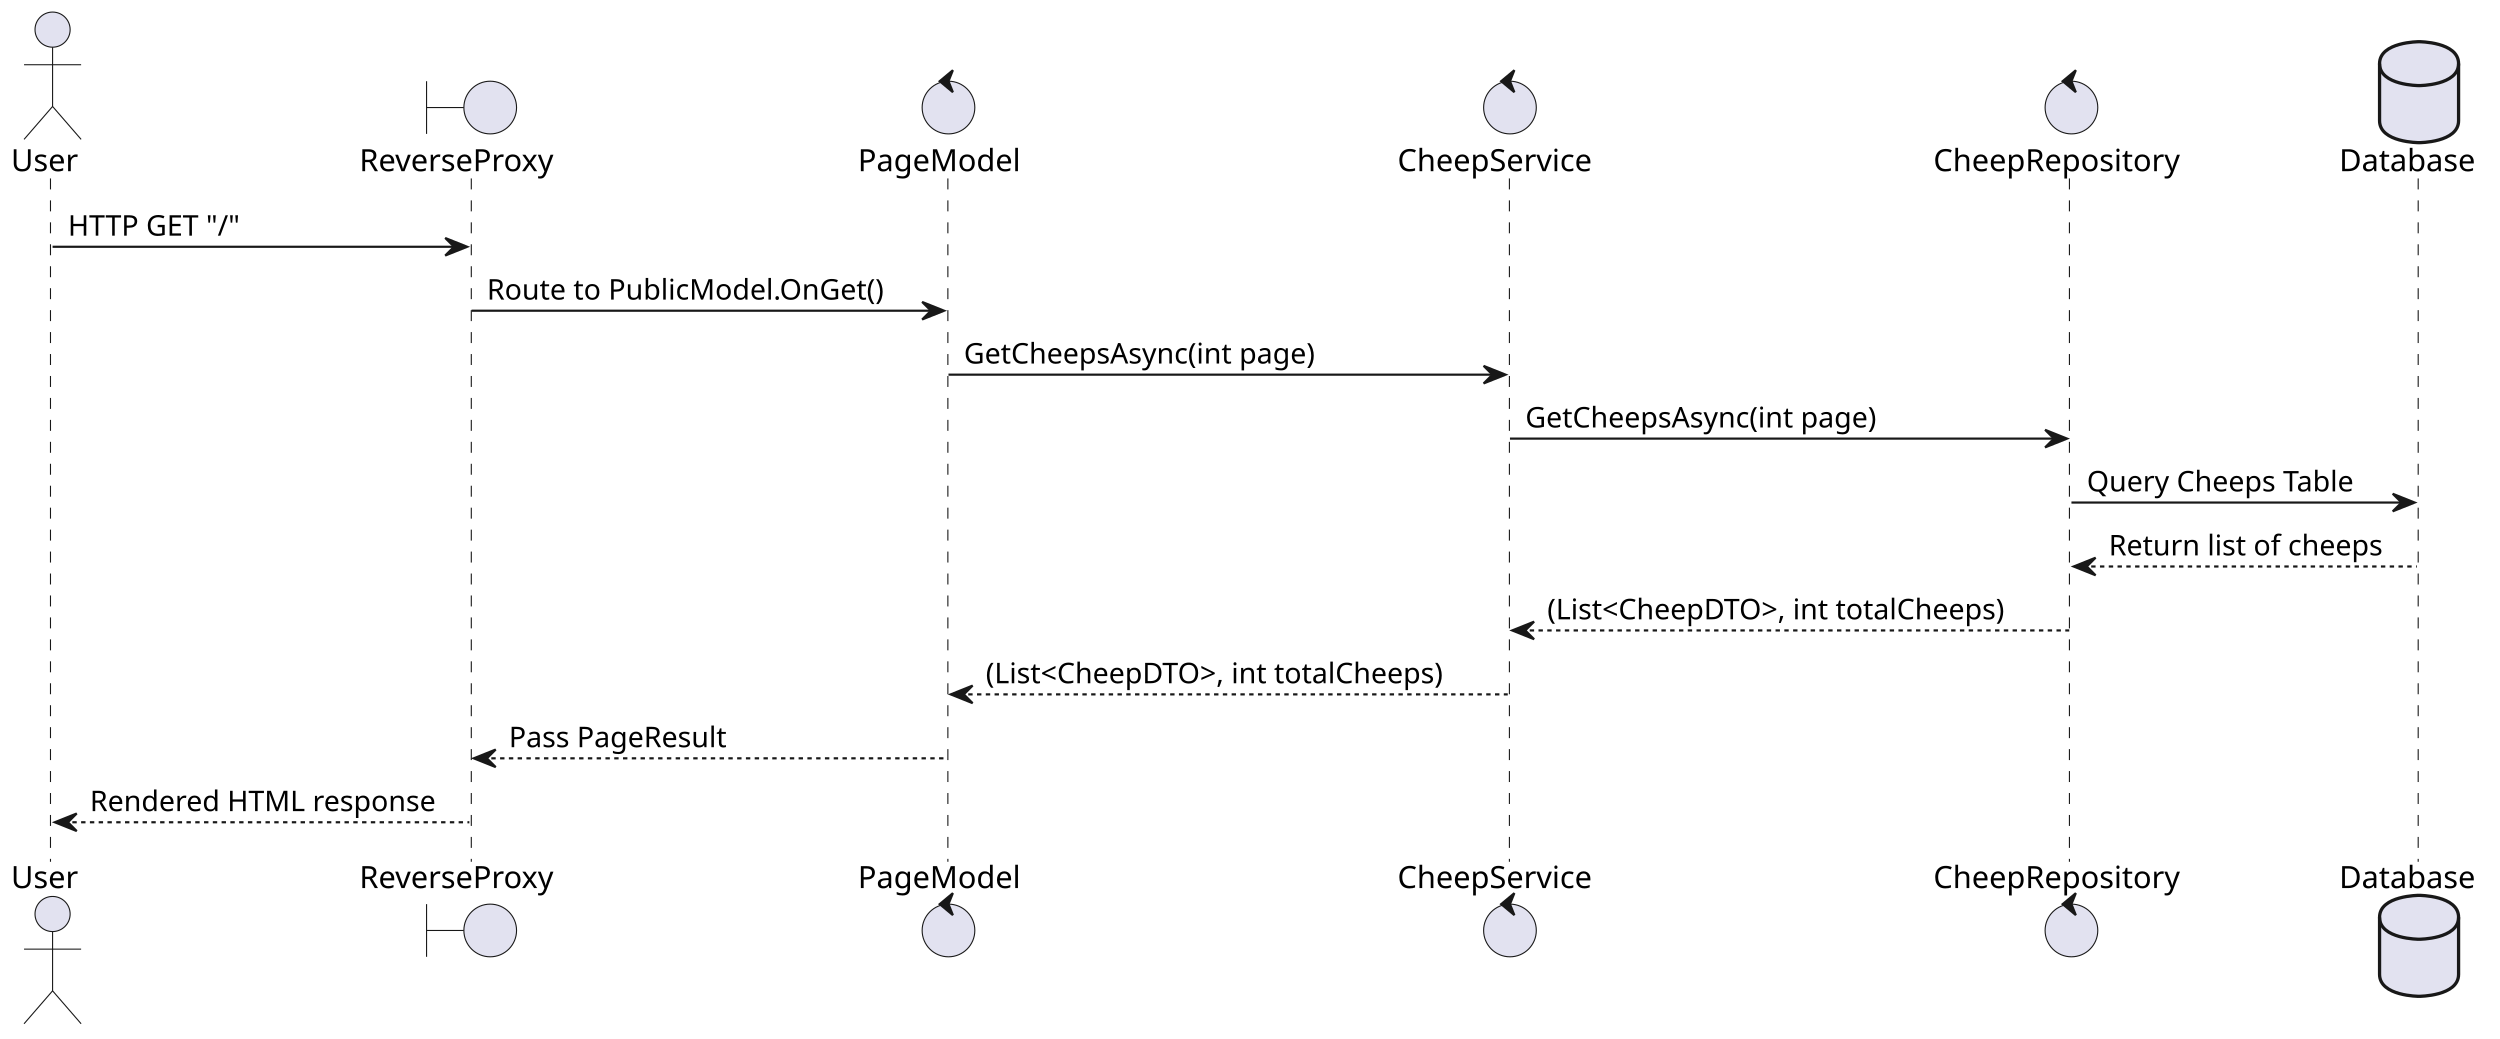
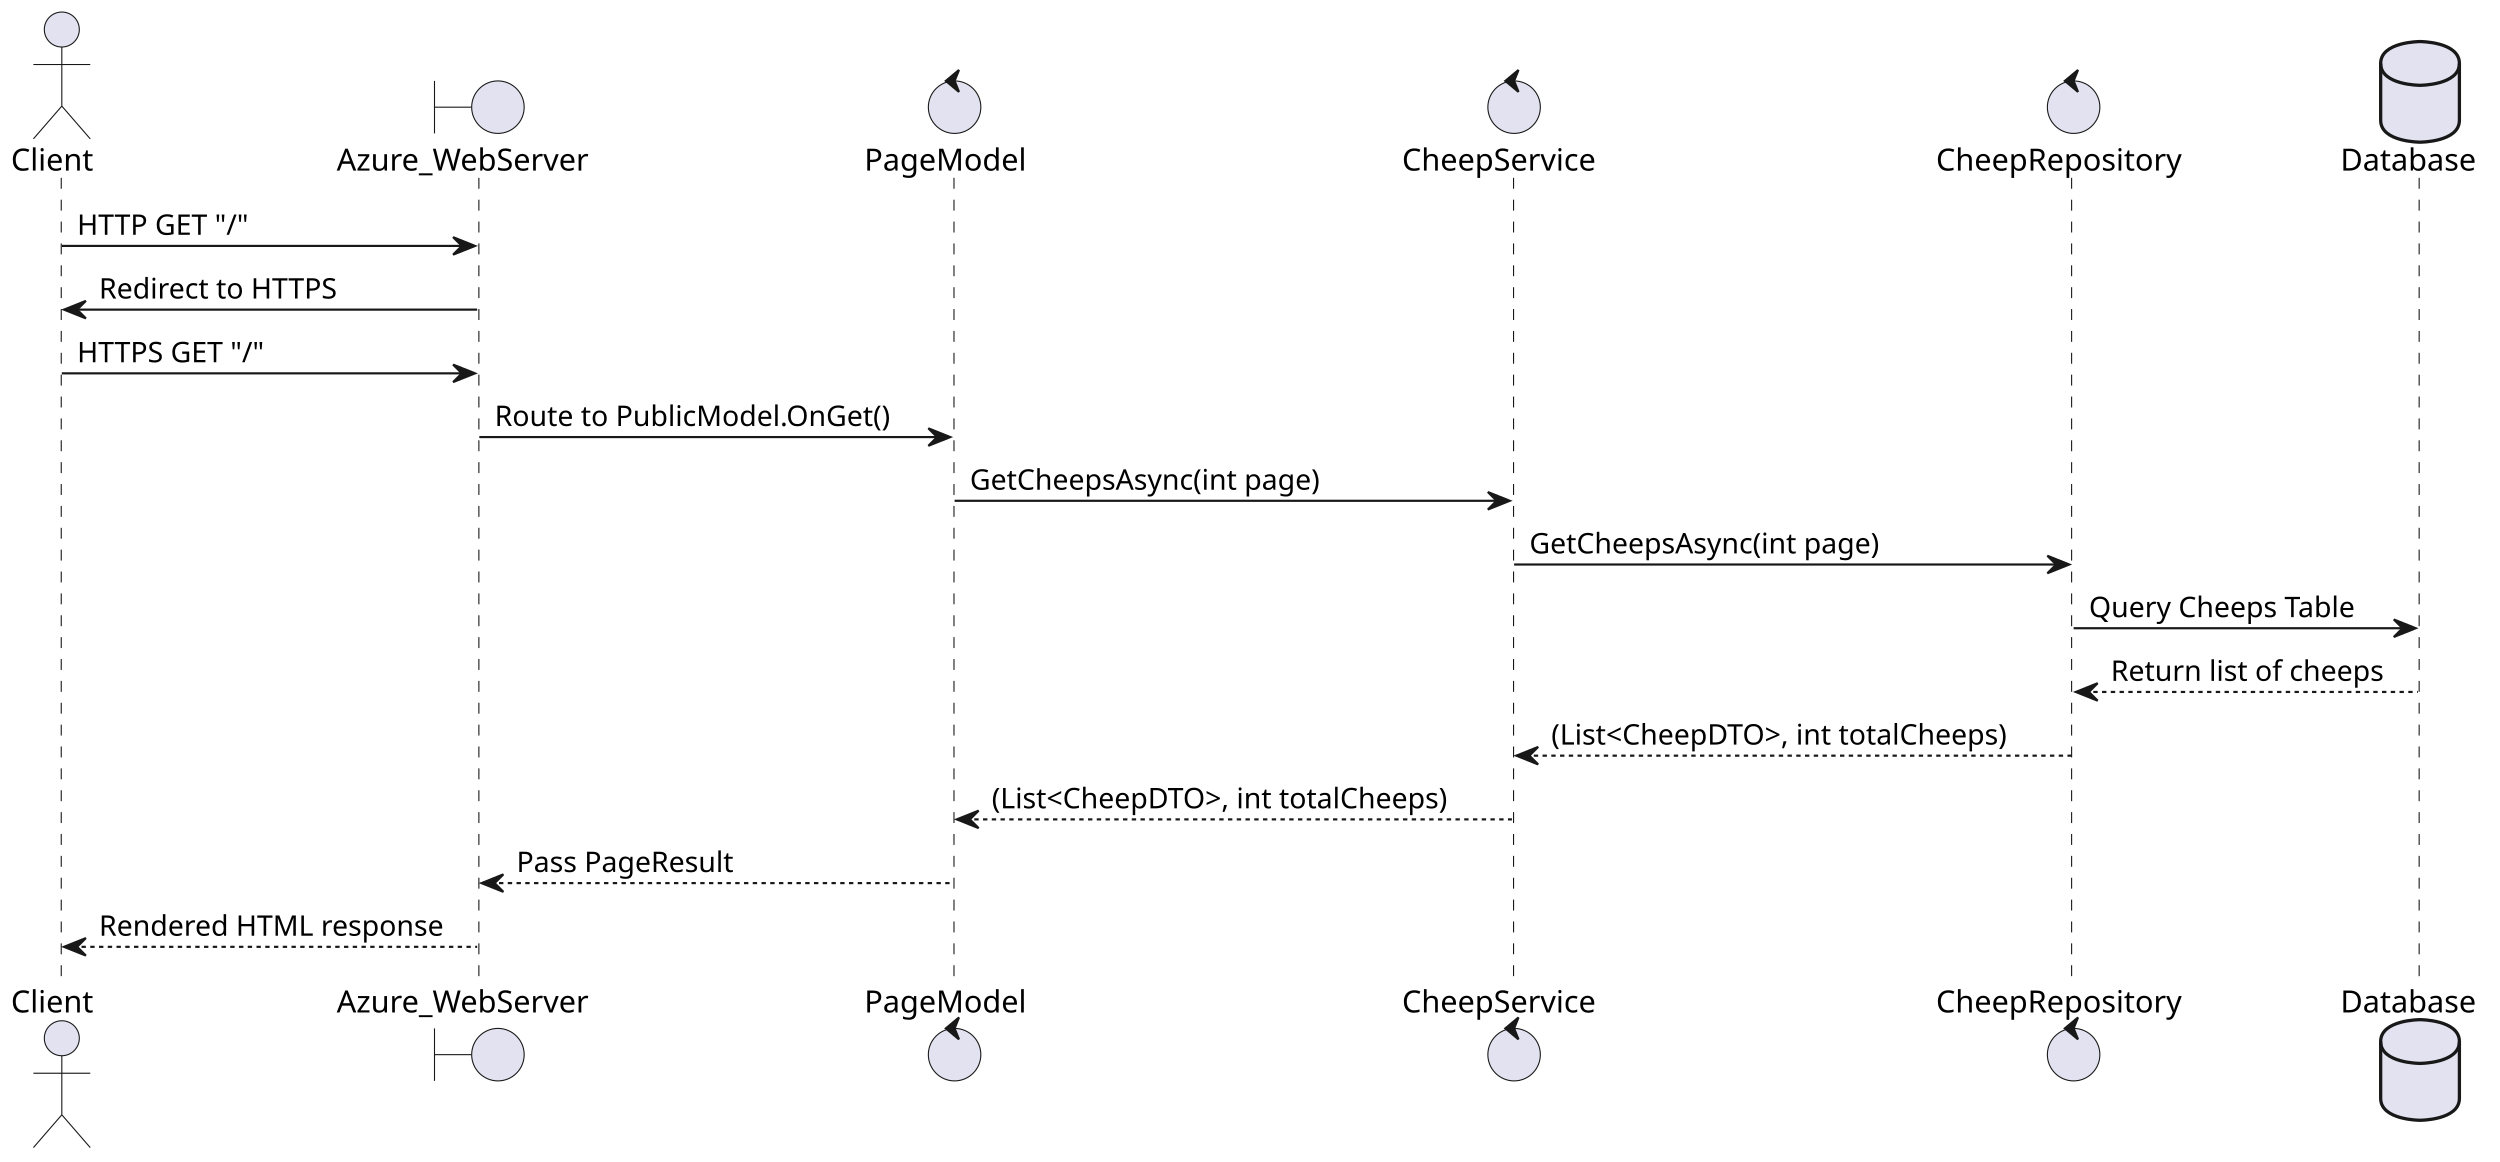
- <svg xmlns="http://www.w3.org/2000/svg" contentStyleType="text/css" height="473px" preserveAspectRatio="none" style="width:1139px;height:473px;background:#FFFFFF;" version="1.1" viewBox="0 0 1139 473" width="1139px" zoomAndPan="magnify">
+ <svg xmlns="http://www.w3.org/2000/svg" contentStyleType="text/css" height="531px" preserveAspectRatio="none" style="width:1143px;height:531px;background:#FFFFFF;" version="1.1" viewBox="0 0 1143 531" width="1143px" zoomAndPan="magnify">
  <defs />
  <g>
-     <line style="stroke:#181818;stroke-width:0.5;stroke-dasharray:5.0,5.0;" x1="23" x2="23" y1="81.297" y2="392.625" />
-     <line style="stroke:#181818;stroke-width:0.5;stroke-dasharray:5.0,5.0;" x1="214.723" x2="214.723" y1="81.297" y2="392.625" />
-     <line style="stroke:#181818;stroke-width:0.5;stroke-dasharray:5.0,5.0;" x1="431.85" x2="431.85" y1="81.297" y2="392.625" />
-     <line style="stroke:#181818;stroke-width:0.5;stroke-dasharray:5.0,5.0;" x1="687.686" x2="687.686" y1="81.297" y2="392.625" />
-     <line style="stroke:#181818;stroke-width:0.5;stroke-dasharray:5.0,5.0;" x1="942.831" x2="942.831" y1="81.297" y2="392.625" />
-     <line style="stroke:#181818;stroke-width:0.5;stroke-dasharray:5.0,5.0;" x1="1101.727" x2="1101.727" y1="81.297" y2="392.625" />
-     <text fill="#000000" font-family="sans-serif" font-size="14" lengthAdjust="spacing" textLength="31.91" x="5" y="77.995">User</text>
-     <ellipse cx="23.955" cy="13.5" fill="#E2E2F0" rx="8" ry="8" style="stroke:#181818;stroke-width:0.5;" />
-     <path d="M23.955,21.5 L23.955,48.5 M10.955,29.5 L36.955,29.5 M23.955,48.5 L10.955,63.5 M23.955,48.5 L36.955,63.5 " fill="none" style="stroke:#181818;stroke-width:0.5;" />
-     <text fill="#000000" font-family="sans-serif" font-size="14" lengthAdjust="spacing" textLength="31.91" x="5" y="404.62">User</text>
-     <ellipse cx="23.955" cy="416.422" fill="#E2E2F0" rx="8" ry="8" style="stroke:#181818;stroke-width:0.5;" />
-     <path d="M23.955,424.422 L23.955,451.422 M10.955,432.422 L36.955,432.422 M23.955,451.422 L10.955,466.422 M23.955,451.422 L36.955,466.422 " fill="none" style="stroke:#181818;stroke-width:0.5;" />
-     <text fill="#000000" font-family="sans-serif" font-size="14" lengthAdjust="spacing" textLength="96.236" x="163.723" y="77.995">ReverseProxy</text>
-     <path d="M194.341,37 L194.341,61 M194.341,49 L211.341,49 " fill="none" style="stroke:#181818;stroke-width:0.5;" />
-     <ellipse cx="223.341" cy="49" fill="#E2E2F0" rx="12" ry="12" style="stroke:#181818;stroke-width:0.5;" />
-     <text fill="#000000" font-family="sans-serif" font-size="14" lengthAdjust="spacing" textLength="96.236" x="163.723" y="404.62">ReverseProxy</text>
-     <path d="M194.341,411.922 L194.341,435.922 M194.341,423.922 L211.341,423.922 " fill="none" style="stroke:#181818;stroke-width:0.5;" />
-     <ellipse cx="223.341" cy="423.922" fill="#E2E2F0" rx="12" ry="12" style="stroke:#181818;stroke-width:0.5;" />
-     <text fill="#000000" font-family="sans-serif" font-size="14" lengthAdjust="spacing" textLength="76.556" x="390.85" y="77.995">PageModel</text>
-     <ellipse cx="432.127" cy="49" fill="#E2E2F0" rx="12" ry="12" style="stroke:#181818;stroke-width:0.5;" />
-     <polygon fill="#181818" points="428.127,37,434.127,32,432.127,37,434.127,42,428.127,37" style="stroke:#181818;stroke-width:1;" />
-     <text fill="#000000" font-family="sans-serif" font-size="14" lengthAdjust="spacing" textLength="76.556" x="390.85" y="404.62">PageModel</text>
-     <ellipse cx="432.127" cy="423.922" fill="#E2E2F0" rx="12" ry="12" style="stroke:#181818;stroke-width:0.5;" />
-     <polygon fill="#181818" points="428.127,411.922,434.127,406.922,432.127,411.922,434.127,416.922,428.127,411.922" style="stroke:#181818;stroke-width:1;" />
-     <text fill="#000000" font-family="sans-serif" font-size="14" lengthAdjust="spacing" textLength="96.503" x="636.686" y="77.995">CheepService</text>
-     <ellipse cx="687.938" cy="49" fill="#E2E2F0" rx="12" ry="12" style="stroke:#181818;stroke-width:0.5;" />
-     <polygon fill="#181818" points="683.938,37,689.938,32,687.938,37,689.938,42,683.938,37" style="stroke:#181818;stroke-width:1;" />
-     <text fill="#000000" font-family="sans-serif" font-size="14" lengthAdjust="spacing" textLength="96.503" x="636.686" y="404.62">CheepService</text>
-     <ellipse cx="687.938" cy="423.922" fill="#E2E2F0" rx="12" ry="12" style="stroke:#181818;stroke-width:0.5;" />
-     <polygon fill="#181818" points="683.938,411.922,689.938,406.922,687.938,411.922,689.938,416.922,683.938,411.922" style="stroke:#181818;stroke-width:1;" />
-     <text fill="#000000" font-family="sans-serif" font-size="14" lengthAdjust="spacing" textLength="119.834" x="880.831" y="77.995">CheepRepository</text>
-     <ellipse cx="943.748" cy="49" fill="#E2E2F0" rx="12" ry="12" style="stroke:#181818;stroke-width:0.5;" />
-     <polygon fill="#181818" points="939.748,37,945.748,32,943.748,37,945.748,42,939.748,37" style="stroke:#181818;stroke-width:1;" />
-     <text fill="#000000" font-family="sans-serif" font-size="14" lengthAdjust="spacing" textLength="119.834" x="880.831" y="404.62">CheepRepository</text>
-     <ellipse cx="943.748" cy="423.922" fill="#E2E2F0" rx="12" ry="12" style="stroke:#181818;stroke-width:0.5;" />
-     <polygon fill="#181818" points="939.748,411.922,945.748,406.922,943.748,411.922,945.748,416.922,939.748,411.922" style="stroke:#181818;stroke-width:1;" />
-     <text fill="#000000" font-family="sans-serif" font-size="14" lengthAdjust="spacing" textLength="66.801" x="1065.727" y="77.995">Database</text>
-     <path d="M1084.127,29 C1084.127,19 1102.127,19 1102.127,19 C1102.127,19 1120.127,19 1120.127,29 L1120.127,55 C1120.127,65 1102.127,65 1102.127,65 C1102.127,65 1084.127,65 1084.127,55 L1084.127,29 " fill="#E2E2F0" style="stroke:#181818;stroke-width:1.5;" />
-     <path d="M1084.127,29 C1084.127,39 1102.127,39 1102.127,39 C1102.127,39 1120.127,39 1120.127,29 " fill="none" style="stroke:#181818;stroke-width:1.5;" />
-     <text fill="#000000" font-family="sans-serif" font-size="14" lengthAdjust="spacing" textLength="66.801" x="1065.727" y="404.62">Database</text>
-     <path d="M1084.127,417.922 C1084.127,407.922 1102.127,407.922 1102.127,407.922 C1102.127,407.922 1120.127,407.922 1120.127,417.922 L1120.127,443.922 C1120.127,453.922 1102.127,453.922 1102.127,453.922 C1102.127,453.922 1084.127,453.922 1084.127,443.922 L1084.127,417.922 " fill="#E2E2F0" style="stroke:#181818;stroke-width:1.5;" />
-     <path d="M1084.127,417.922 C1084.127,427.922 1102.127,427.922 1102.127,427.922 C1102.127,427.922 1120.127,427.922 1120.127,417.922 " fill="none" style="stroke:#181818;stroke-width:1.5;" />
-     <polygon fill="#181818" points="202.841,108.43,212.841,112.43,202.841,116.43,206.841,112.43" style="stroke:#181818;stroke-width:1;" />
-     <line style="stroke:#181818;stroke-width:1;" x1="23.955" x2="208.841" y1="112.43" y2="112.43" />
-     <text fill="#000000" font-family="sans-serif" font-size="13" lengthAdjust="spacing" textLength="84.329" x="30.955" y="107.364">HTTP GET "/"</text>
-     <polygon fill="#181818" points="420.127,137.562,430.127,141.562,420.127,145.562,424.127,141.562" style="stroke:#181818;stroke-width:1;" />
-     <line style="stroke:#181818;stroke-width:1;" x1="214.841" x2="426.127" y1="141.562" y2="141.562" />
-     <text fill="#000000" font-family="sans-serif" font-size="13" lengthAdjust="spacing" textLength="193.286" x="221.841" y="136.497">Route to PublicModel.OnGet()</text>
-     <polygon fill="#181818" points="675.938,166.695,685.938,170.695,675.938,174.695,679.938,170.695" style="stroke:#181818;stroke-width:1;" />
-     <line style="stroke:#181818;stroke-width:1;" x1="432.127" x2="681.938" y1="170.695" y2="170.695" />
-     <text fill="#000000" font-family="sans-serif" font-size="13" lengthAdjust="spacing" textLength="173.945" x="439.127" y="165.629">GetCheepsAsync(int page)</text>
-     <polygon fill="#181818" points="931.748,195.828,941.748,199.828,931.748,203.828,935.748,199.828" style="stroke:#181818;stroke-width:1;" />
-     <line style="stroke:#181818;stroke-width:1;" x1="687.938" x2="937.748" y1="199.828" y2="199.828" />
-     <text fill="#000000" font-family="sans-serif" font-size="13" lengthAdjust="spacing" textLength="173.945" x="694.938" y="194.762">GetCheepsAsync(int page)</text>
-     <polygon fill="#181818" points="1090.127,224.961,1100.127,228.961,1090.127,232.961,1094.127,228.961" style="stroke:#181818;stroke-width:1;" />
-     <line style="stroke:#181818;stroke-width:1;" x1="943.748" x2="1096.127" y1="228.961" y2="228.961" />
-     <text fill="#000000" font-family="sans-serif" font-size="13" lengthAdjust="spacing" textLength="131.879" x="950.748" y="223.895">Query Cheeps Table</text>
-     <polygon fill="#181818" points="954.748,254.094,944.748,258.094,954.748,262.094,950.748,258.094" style="stroke:#181818;stroke-width:1;" />
-     <line style="stroke:#181818;stroke-width:1;stroke-dasharray:2.0,2.0;" x1="948.748" x2="1101.127" y1="258.094" y2="258.094" />
-     <text fill="#000000" font-family="sans-serif" font-size="13" lengthAdjust="spacing" textLength="134.38" x="960.748" y="253.028">Return list of cheeps</text>
-     <polygon fill="#181818" points="698.938,283.227,688.938,287.227,698.938,291.227,694.938,287.227" style="stroke:#181818;stroke-width:1;" />
-     <line style="stroke:#181818;stroke-width:1;stroke-dasharray:2.0,2.0;" x1="692.938" x2="942.748" y1="287.227" y2="287.227" />
-     <text fill="#000000" font-family="sans-serif" font-size="13" lengthAdjust="spacing" textLength="231.81" x="704.938" y="282.161">(List&lt;CheepDTO&gt;, int totalCheeps)</text>
-     <polygon fill="#181818" points="443.127,312.359,433.127,316.359,443.127,320.359,439.127,316.359" style="stroke:#181818;stroke-width:1;" />
-     <line style="stroke:#181818;stroke-width:1;stroke-dasharray:2.0,2.0;" x1="437.127" x2="686.938" y1="316.359" y2="316.359" />
-     <text fill="#000000" font-family="sans-serif" font-size="13" lengthAdjust="spacing" textLength="231.81" x="449.127" y="311.293">(List&lt;CheepDTO&gt;, int totalCheeps)</text>
-     <polygon fill="#181818" points="225.841,341.492,215.841,345.492,225.841,349.492,221.841,345.492" style="stroke:#181818;stroke-width:1;" />
-     <line style="stroke:#181818;stroke-width:1;stroke-dasharray:2.0,2.0;" x1="219.841" x2="431.127" y1="345.492" y2="345.492" />
-     <text fill="#000000" font-family="sans-serif" font-size="13" lengthAdjust="spacing" textLength="106.291" x="231.841" y="340.426">Pass PageResult</text>
-     <polygon fill="#181818" points="34.955,370.625,24.955,374.625,34.955,378.625,30.955,374.625" style="stroke:#181818;stroke-width:1;" />
-     <line style="stroke:#181818;stroke-width:1;stroke-dasharray:2.0,2.0;" x1="28.955" x2="213.841" y1="374.625" y2="374.625" />
-     <text fill="#000000" font-family="sans-serif" font-size="13" lengthAdjust="spacing" textLength="166.886" x="40.955" y="369.559">Rendered HTML response</text>
+     <line style="stroke:#181818;stroke-width:0.5;stroke-dasharray:5.0,5.0;" x1="28" x2="28" y1="81.297" y2="450.891" />
+     <line style="stroke:#181818;stroke-width:0.5;stroke-dasharray:5.0,5.0;" x1="218.941" x2="218.941" y1="81.297" y2="450.891" />
+     <line style="stroke:#181818;stroke-width:0.5;stroke-dasharray:5.0,5.0;" x1="436.16" x2="436.16" y1="81.297" y2="450.891" />
+     <line style="stroke:#181818;stroke-width:0.5;stroke-dasharray:5.0,5.0;" x1="691.996" x2="691.996" y1="81.297" y2="450.891" />
+     <line style="stroke:#181818;stroke-width:0.5;stroke-dasharray:5.0,5.0;" x1="947.141" x2="947.141" y1="81.297" y2="450.891" />
+     <line style="stroke:#181818;stroke-width:0.5;stroke-dasharray:5.0,5.0;" x1="1106.037" x2="1106.037" y1="81.297" y2="450.891" />
+     <text fill="#000000" font-family="sans-serif" font-size="14" lengthAdjust="spacing" textLength="40.53" x="5" y="77.995">Client</text>
+     <ellipse cx="28.265" cy="13.5" fill="#E2E2F0" rx="8" ry="8" style="stroke:#181818;stroke-width:0.5;" />
+     <path d="M28.265,21.5 L28.265,48.5 M15.265,29.5 L41.265,29.5 M28.265,48.5 L15.265,63.5 M28.265,48.5 L41.265,63.5 " fill="none" style="stroke:#181818;stroke-width:0.5;" />
+     <text fill="#000000" font-family="sans-serif" font-size="14" lengthAdjust="spacing" textLength="40.53" x="5" y="462.886">Client</text>
+     <ellipse cx="28.265" cy="474.688" fill="#E2E2F0" rx="8" ry="8" style="stroke:#181818;stroke-width:0.5;" />
+     <path d="M28.265,482.688 L28.265,509.688 M15.265,490.688 L41.265,490.688 M28.265,509.688 L15.265,524.688 M28.265,509.688 L41.265,524.688 " fill="none" style="stroke:#181818;stroke-width:0.5;" />
+     <text fill="#000000" font-family="sans-serif" font-size="14" lengthAdjust="spacing" textLength="124.421" x="153.941" y="77.995">Azure_WebServer</text>
+     <path d="M198.651,37 L198.651,61 M198.651,49 L215.651,49 " fill="none" style="stroke:#181818;stroke-width:0.5;" />
+     <ellipse cx="227.651" cy="49" fill="#E2E2F0" rx="12" ry="12" style="stroke:#181818;stroke-width:0.5;" />
+     <text fill="#000000" font-family="sans-serif" font-size="14" lengthAdjust="spacing" textLength="124.421" x="153.941" y="462.886">Azure_WebServer</text>
+     <path d="M198.651,470.188 L198.651,494.188 M198.651,482.188 L215.651,482.188 " fill="none" style="stroke:#181818;stroke-width:0.5;" />
+     <ellipse cx="227.651" cy="482.188" fill="#E2E2F0" rx="12" ry="12" style="stroke:#181818;stroke-width:0.5;" />
+     <text fill="#000000" font-family="sans-serif" font-size="14" lengthAdjust="spacing" textLength="76.556" x="395.16" y="77.995">PageModel</text>
+     <ellipse cx="436.438" cy="49" fill="#E2E2F0" rx="12" ry="12" style="stroke:#181818;stroke-width:0.5;" />
+     <polygon fill="#181818" points="432.438,37,438.438,32,436.438,37,438.438,42,432.438,37" style="stroke:#181818;stroke-width:1;" />
+     <text fill="#000000" font-family="sans-serif" font-size="14" lengthAdjust="spacing" textLength="76.556" x="395.16" y="462.886">PageModel</text>
+     <ellipse cx="436.438" cy="482.188" fill="#E2E2F0" rx="12" ry="12" style="stroke:#181818;stroke-width:0.5;" />
+     <polygon fill="#181818" points="432.438,470.188,438.438,465.188,436.438,470.188,438.438,475.188,432.438,470.188" style="stroke:#181818;stroke-width:1;" />
+     <text fill="#000000" font-family="sans-serif" font-size="14" lengthAdjust="spacing" textLength="96.503" x="640.996" y="77.995">CheepService</text>
+     <ellipse cx="692.248" cy="49" fill="#E2E2F0" rx="12" ry="12" style="stroke:#181818;stroke-width:0.5;" />
+     <polygon fill="#181818" points="688.248,37,694.248,32,692.248,37,694.248,42,688.248,37" style="stroke:#181818;stroke-width:1;" />
+     <text fill="#000000" font-family="sans-serif" font-size="14" lengthAdjust="spacing" textLength="96.503" x="640.996" y="462.886">CheepService</text>
+     <ellipse cx="692.248" cy="482.188" fill="#E2E2F0" rx="12" ry="12" style="stroke:#181818;stroke-width:0.5;" />
+     <polygon fill="#181818" points="688.248,470.188,694.248,465.188,692.248,470.188,694.248,475.188,688.248,470.188" style="stroke:#181818;stroke-width:1;" />
+     <text fill="#000000" font-family="sans-serif" font-size="14" lengthAdjust="spacing" textLength="119.834" x="885.141" y="77.995">CheepRepository</text>
+     <ellipse cx="948.058" cy="49" fill="#E2E2F0" rx="12" ry="12" style="stroke:#181818;stroke-width:0.5;" />
+     <polygon fill="#181818" points="944.058,37,950.058,32,948.058,37,950.058,42,944.058,37" style="stroke:#181818;stroke-width:1;" />
+     <text fill="#000000" font-family="sans-serif" font-size="14" lengthAdjust="spacing" textLength="119.834" x="885.141" y="462.886">CheepRepository</text>
+     <ellipse cx="948.058" cy="482.188" fill="#E2E2F0" rx="12" ry="12" style="stroke:#181818;stroke-width:0.5;" />
+     <polygon fill="#181818" points="944.058,470.188,950.058,465.188,948.058,470.188,950.058,475.188,944.058,470.188" style="stroke:#181818;stroke-width:1;" />
+     <text fill="#000000" font-family="sans-serif" font-size="14" lengthAdjust="spacing" textLength="66.801" x="1070.037" y="77.995">Database</text>
+     <path d="M1088.438,29 C1088.438,19 1106.438,19 1106.438,19 C1106.438,19 1124.438,19 1124.438,29 L1124.438,55 C1124.438,65 1106.438,65 1106.438,65 C1106.438,65 1088.438,65 1088.438,55 L1088.438,29 " fill="#E2E2F0" style="stroke:#181818;stroke-width:1.5;" />
+     <path d="M1088.438,29 C1088.438,39 1106.438,39 1106.438,39 C1106.438,39 1124.438,39 1124.438,29 " fill="none" style="stroke:#181818;stroke-width:1.5;" />
+     <text fill="#000000" font-family="sans-serif" font-size="14" lengthAdjust="spacing" textLength="66.801" x="1070.037" y="462.886">Database</text>
+     <path d="M1088.438,476.188 C1088.438,466.188 1106.438,466.188 1106.438,466.188 C1106.438,466.188 1124.438,466.188 1124.438,476.188 L1124.438,502.188 C1124.438,512.188 1106.438,512.188 1106.438,512.188 C1106.438,512.188 1088.438,512.188 1088.438,502.188 L1088.438,476.188 " fill="#E2E2F0" style="stroke:#181818;stroke-width:1.5;" />
+     <path d="M1088.438,476.188 C1088.438,486.188 1106.438,486.188 1106.438,486.188 C1106.438,486.188 1124.438,486.188 1124.438,476.188 " fill="none" style="stroke:#181818;stroke-width:1.5;" />
+     <polygon fill="#181818" points="207.151,108.43,217.151,112.43,207.151,116.43,211.151,112.43" style="stroke:#181818;stroke-width:1;" />
+     <line style="stroke:#181818;stroke-width:1;" x1="28.265" x2="213.151" y1="112.43" y2="112.43" />
+     <text fill="#000000" font-family="sans-serif" font-size="13" lengthAdjust="spacing" textLength="84.329" x="35.265" y="107.364">HTTP GET "/"</text>
+     <polygon fill="#181818" points="39.265,137.562,29.265,141.562,39.265,145.562,35.265,141.562" style="stroke:#181818;stroke-width:1;" />
+     <line style="stroke:#181818;stroke-width:1;" x1="33.265" x2="218.151" y1="141.562" y2="141.562" />
+     <text fill="#000000" font-family="sans-serif" font-size="13" lengthAdjust="spacing" textLength="117.546" x="45.265" y="136.497">Redirect to HTTPS</text>
+     <polygon fill="#181818" points="207.151,166.695,217.151,170.695,207.151,174.695,211.151,170.695" style="stroke:#181818;stroke-width:1;" />
+     <line style="stroke:#181818;stroke-width:1;" x1="28.265" x2="213.151" y1="170.695" y2="170.695" />
+     <text fill="#000000" font-family="sans-serif" font-size="13" lengthAdjust="spacing" textLength="92.581" x="35.265" y="165.629">HTTPS GET "/"</text>
+     <polygon fill="#181818" points="424.438,195.828,434.438,199.828,424.438,203.828,428.438,199.828" style="stroke:#181818;stroke-width:1;" />
+     <line style="stroke:#181818;stroke-width:1;" x1="219.151" x2="430.438" y1="199.828" y2="199.828" />
+     <text fill="#000000" font-family="sans-serif" font-size="13" lengthAdjust="spacing" textLength="193.286" x="226.151" y="194.762">Route to PublicModel.OnGet()</text>
+     <polygon fill="#181818" points="680.248,224.961,690.248,228.961,680.248,232.961,684.248,228.961" style="stroke:#181818;stroke-width:1;" />
+     <line style="stroke:#181818;stroke-width:1;" x1="436.438" x2="686.248" y1="228.961" y2="228.961" />
+     <text fill="#000000" font-family="sans-serif" font-size="13" lengthAdjust="spacing" textLength="173.945" x="443.438" y="223.895">GetCheepsAsync(int page)</text>
+     <polygon fill="#181818" points="936.058,254.094,946.058,258.094,936.058,262.094,940.058,258.094" style="stroke:#181818;stroke-width:1;" />
+     <line style="stroke:#181818;stroke-width:1;" x1="692.248" x2="942.058" y1="258.094" y2="258.094" />
+     <text fill="#000000" font-family="sans-serif" font-size="13" lengthAdjust="spacing" textLength="173.945" x="699.248" y="253.028">GetCheepsAsync(int page)</text>
+     <polygon fill="#181818" points="1094.438,283.227,1104.438,287.227,1094.438,291.227,1098.438,287.227" style="stroke:#181818;stroke-width:1;" />
+     <line style="stroke:#181818;stroke-width:1;" x1="948.058" x2="1100.438" y1="287.227" y2="287.227" />
+     <text fill="#000000" font-family="sans-serif" font-size="13" lengthAdjust="spacing" textLength="131.879" x="955.058" y="282.161">Query Cheeps Table</text>
+     <polygon fill="#181818" points="959.058,312.359,949.058,316.359,959.058,320.359,955.058,316.359" style="stroke:#181818;stroke-width:1;" />
+     <line style="stroke:#181818;stroke-width:1;stroke-dasharray:2.0,2.0;" x1="953.058" x2="1105.438" y1="316.359" y2="316.359" />
+     <text fill="#000000" font-family="sans-serif" font-size="13" lengthAdjust="spacing" textLength="134.38" x="965.058" y="311.293">Return list of cheeps</text>
+     <polygon fill="#181818" points="703.248,341.492,693.248,345.492,703.248,349.492,699.248,345.492" style="stroke:#181818;stroke-width:1;" />
+     <line style="stroke:#181818;stroke-width:1;stroke-dasharray:2.0,2.0;" x1="697.248" x2="947.058" y1="345.492" y2="345.492" />
+     <text fill="#000000" font-family="sans-serif" font-size="13" lengthAdjust="spacing" textLength="231.81" x="709.248" y="340.426">(List&lt;CheepDTO&gt;, int totalCheeps)</text>
+     <polygon fill="#181818" points="447.438,370.625,437.438,374.625,447.438,378.625,443.438,374.625" style="stroke:#181818;stroke-width:1;" />
+     <line style="stroke:#181818;stroke-width:1;stroke-dasharray:2.0,2.0;" x1="441.438" x2="691.248" y1="374.625" y2="374.625" />
+     <text fill="#000000" font-family="sans-serif" font-size="13" lengthAdjust="spacing" textLength="231.81" x="453.438" y="369.559">(List&lt;CheepDTO&gt;, int totalCheeps)</text>
+     <polygon fill="#181818" points="230.151,399.758,220.151,403.758,230.151,407.758,226.151,403.758" style="stroke:#181818;stroke-width:1;" />
+     <line style="stroke:#181818;stroke-width:1;stroke-dasharray:2.0,2.0;" x1="224.151" x2="435.438" y1="403.758" y2="403.758" />
+     <text fill="#000000" font-family="sans-serif" font-size="13" lengthAdjust="spacing" textLength="106.291" x="236.151" y="398.692">Pass PageResult</text>
+     <polygon fill="#181818" points="39.265,428.891,29.265,432.891,39.265,436.891,35.265,432.891" style="stroke:#181818;stroke-width:1;" />
+     <line style="stroke:#181818;stroke-width:1;stroke-dasharray:2.0,2.0;" x1="33.265" x2="218.151" y1="432.891" y2="432.891" />
+     <text fill="#000000" font-family="sans-serif" font-size="13" lengthAdjust="spacing" textLength="166.886" x="45.265" y="427.825">Rendered HTML response</text>
  </g>
</svg>
